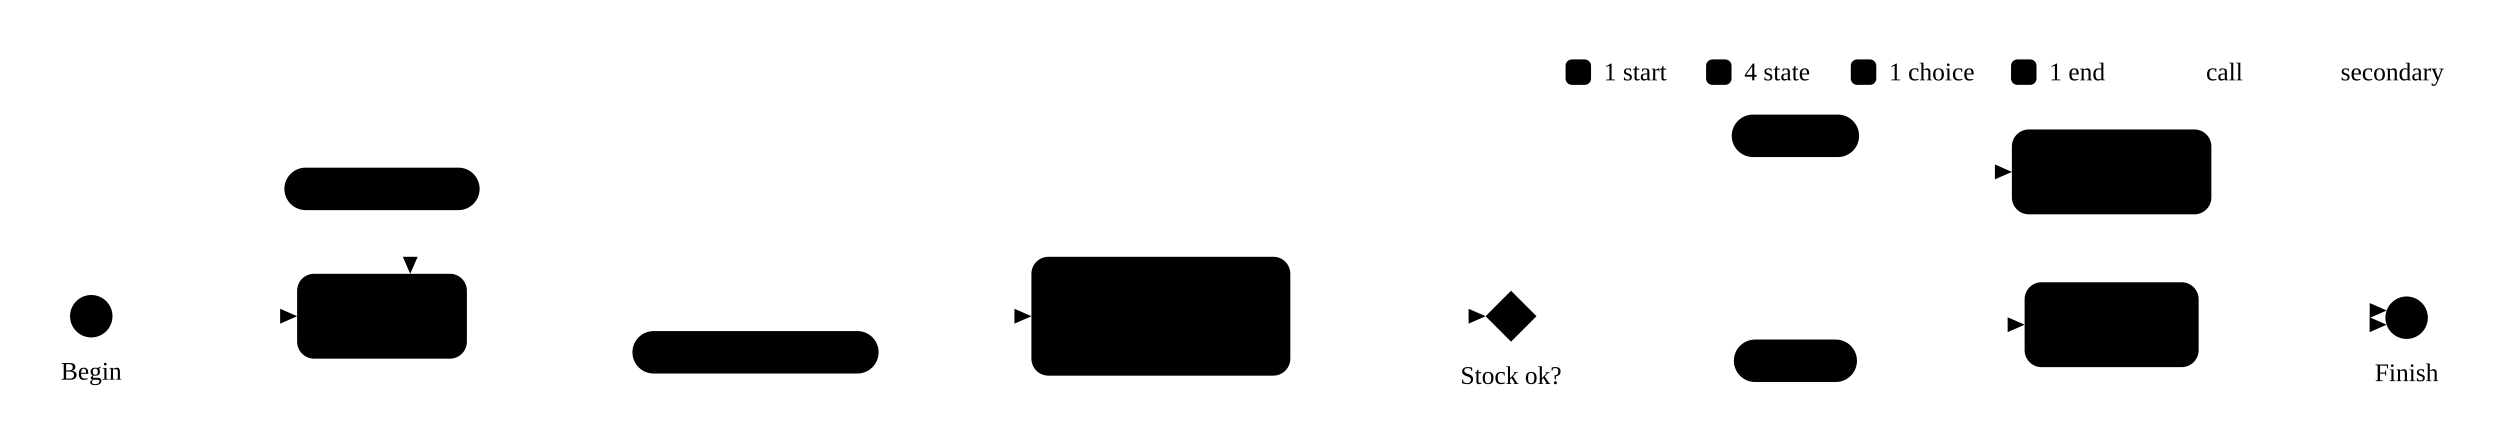
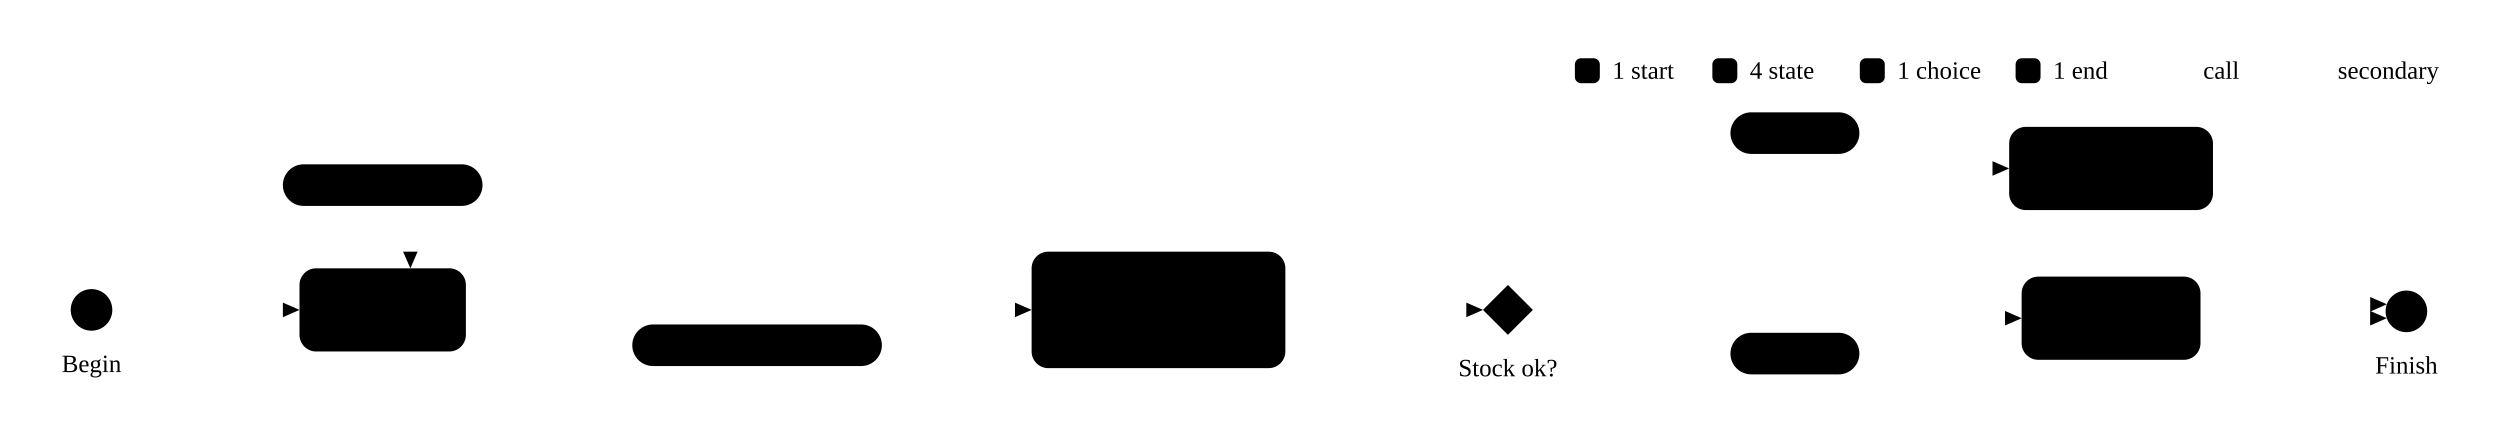
- <svg xmlns="http://www.w3.org/2000/svg" class="pa-diagram pa-type-state" viewBox="0 0 1178 210" role="graphics-document" aria-labelledby="d-title d-desc">
+ <svg xmlns="http://www.w3.org/2000/svg" class="pa-diagram pa-type-state" viewBox="0 0 1202 210" role="graphics-document" aria-labelledby="d-title d-desc">
  <defs>
    <marker id="d-arrow" viewBox="0 0 8 8" refX="8" refY="4" markerWidth="8" markerHeight="8" markerUnits="userSpaceOnUse" orient="auto-start-reverse">
      <path class="pa-arrow-fill" d="M0 0.5L8 4L0 7.5Z" />
    </marker>
    <marker id="d-arrow-open" viewBox="0 0 8 8" refX="7.4" refY="4" markerWidth="8" markerHeight="8" markerUnits="userSpaceOnUse" orient="auto-start-reverse">
      <path class="pa-arrow-open" d="M0.8 0.8L7.4 4L0.8 7.2" />
    </marker>
  </defs>
  <g class="pa-edge pa-edge-solid" data-id="edge-0" data-from="begin" data-to="placed" data-family="bare">
-     <path class="pa-wire" d="M53 149L140 149" fill="none" marker-end="url(#d-arrow)" />
+     <path class="pa-wire" d="M54 149L144 149" fill="none" marker-end="url(#d-arrow)" />
  </g>
  <g class="pa-edge pa-edge-solid" data-id="edge-1" data-from="placed" data-to="paid" data-family="decision">
-     <path class="pa-wire" d="M220 149L486 149" fill="none" marker-end="url(#d-arrow)" />
+     <path class="pa-wire" d="M224 149L496 149" fill="none" marker-end="url(#d-arrow)" />
  </g>
  <g class="pa-edge pa-edge-solid" data-id="edge-2" data-from="paid" data-to="ok" data-family="decision">
-     <path class="pa-wire" d="M608 149L700 149" fill="none" marker-end="url(#d-arrow)" />
+     <path class="pa-wire" d="M618 149L713 149" fill="none" marker-end="url(#d-arrow)" />
  </g>
  <g class="pa-edge pa-edge-solid" data-id="edge-3" data-from="ok" data-to="shipped" data-family="decision">
-     <path class="pa-wire" d="M720 153L954 153" fill="none" marker-end="url(#d-arrow)" />
+     <path class="pa-wire" d="M733 153L972 153" fill="none" marker-end="url(#d-arrow)" />
  </g>
  <g class="pa-edge pa-edge-dashed" data-id="edge-4" data-from="ok" data-to="cancelled" data-family="decision">
-     <path class="pa-wire" d="M720 145L762 145Q768 145 768 139L768 87Q768 81 774 81L948 81" fill="none" marker-end="url(#d-arrow)" />
+     <path class="pa-wire" d="M733 145L778 145Q784 145 784 139L784 87Q784 81 790 81L966 81" fill="none" marker-end="url(#d-arrow)" />
  </g>
  <g class="pa-edge pa-edge-solid" data-id="edge-5" data-from="placed" data-to="placed" data-family="decision">
-     <path class="pa-wire" d="M166.7 129L166.7 111Q166.7 105 172.7 105L187.3 105Q193.3 105 193.3 111L193.3 129" fill="none" marker-end="url(#d-arrow)" />
+     <path class="pa-wire" d="M170.7 129L170.7 111Q170.7 105 176.7 105L191.3 105Q197.3 105 197.3 111L197.3 129" fill="none" marker-end="url(#d-arrow)" />
  </g>
  <g class="pa-edge pa-edge-solid" data-id="edge-6" data-from="shipped" data-to="finish" data-family="decision">
-     <path class="pa-wire" d="M1036 153L1124.56 153" fill="none" marker-end="url(#d-arrow)" />
+     <path class="pa-wire" d="M1058 153L1147.56 153" fill="none" marker-end="url(#d-arrow)" />
  </g>
  <g class="pa-edge pa-edge-solid" data-id="edge-7" data-from="cancelled" data-to="finish" data-family="decision">
-     <path class="pa-wire" d="M1042 81L1060 81Q1066 81 1066 87L1066 140.3Q1066 146.3 1072 146.3L1124.6 146.3" fill="none" marker-end="url(#d-arrow)" />
+     <path class="pa-wire" d="M1064 81L1082 81Q1088 81 1088 87L1088 140.3Q1088 146.3 1094 146.3L1147.6 146.3" fill="none" marker-end="url(#d-arrow)" />
  </g>
  <g class="pa-node pa-kind-start pa-family-bare pa-tone-neutral" data-id="begin" tabindex="0" role="graphics-symbol" aria-label="Begin: start">
-     <path class="pa-shape pa-shape-filled-dot" d="M33 149A10 10 0 0 1 53 149A10 10 0 0 1 33 149Z" />
+     <path class="pa-shape pa-shape-filled-dot" d="M34 149A10 10 0 0 1 54 149A10 10 0 0 1 34 149Z" />
    <text class="pa-label" text-anchor="middle">
-       <tspan x="43" y="178.9">Begin</tspan>
+       <tspan x="44" y="178.9">Begin</tspan>
    </text>
  </g>
  <g class="pa-node pa-kind-state pa-family-decision pa-tone-neutral" data-id="placed" tabindex="0" role="graphics-symbol" aria-label="Placed: state">
-     <path class="pa-shape pa-shape-rounded-rect" d="M148 129L212 129A8 8 0 0 1 220 137L220 161A8 8 0 0 1 212 169L148 169A8 8 0 0 1 140 161L140 137A8 8 0 0 1 148 129Z" />
+     <path class="pa-shape pa-shape-rounded-rect" d="M152 129L216 129A8 8 0 0 1 224 137L224 161A8 8 0 0 1 216 169L152 169A8 8 0 0 1 144 161L144 137A8 8 0 0 1 152 129Z" />
    <text class="pa-label" text-anchor="middle">
-       <tspan x="180" y="153.9">Placed</tspan>
+       <tspan x="184" y="153.9">Placed</tspan>
    </text>
  </g>
  <g class="pa-node pa-kind-state pa-family-decision pa-tone-good" data-id="paid" tabindex="0" role="graphics-symbol" aria-label="Paid: state">
-     <path class="pa-shape pa-shape-rounded-rect" d="M494 121L600 121A8 8 0 0 1 608 129L608 169A8 8 0 0 1 600 177L494 177A8 8 0 0 1 486 169L486 129A8 8 0 0 1 494 121Z" />
+     <path class="pa-shape pa-shape-rounded-rect" d="M504 121L610 121A8 8 0 0 1 618 129L618 169A8 8 0 0 1 610 177L504 177A8 8 0 0 1 496 169L496 129A8 8 0 0 1 504 121Z" />
    <text class="pa-label" text-anchor="middle">
-       <tspan x="547" y="145.75">Paid</tspan>
+       <tspan x="557" y="145.75">Paid</tspan>
    </text>
    <text class="pa-note" text-anchor="middle">
-       <tspan x="547" y="162.95">stock reserved</tspan>
+       <tspan x="557" y="162.95">stock reserved</tspan>
    </text>
  </g>
  <g class="pa-node pa-kind-choice pa-family-decision pa-tone-neutral" data-id="ok" tabindex="0" role="graphics-symbol" aria-label="Stock ok?: choice">
-     <path class="pa-shape pa-shape-small-diamond" d="M712 137L724 149L712 161L700 149Z" />
+     <path class="pa-shape pa-shape-small-diamond" d="M725 137L737 149L725 161L713 149Z" />
    <text class="pa-label" text-anchor="middle">
-       <tspan x="712" y="180.9">Stock ok?</tspan>
+       <tspan x="725" y="180.9">Stock ok?</tspan>
    </text>
  </g>
  <g class="pa-node pa-kind-state pa-family-decision pa-tone-bad" data-id="cancelled" tabindex="0" role="graphics-symbol" aria-label="Cancelled: state">
-     <path class="pa-shape pa-shape-rounded-rect" d="M956 61L1034 61A8 8 0 0 1 1042 69L1042 93A8 8 0 0 1 1034 101L956 101A8 8 0 0 1 948 93L948 69A8 8 0 0 1 956 61Z" />
+     <path class="pa-shape pa-shape-rounded-rect" d="M974 61L1056 61A8 8 0 0 1 1064 69L1064 93A8 8 0 0 1 1056 101L974 101A8 8 0 0 1 966 93L966 69A8 8 0 0 1 974 61Z" />
    <text class="pa-label" text-anchor="middle">
-       <tspan x="995" y="85.9">Cancelled</tspan>
+       <tspan x="1015" y="85.9">Cancelled</tspan>
    </text>
  </g>
  <g class="pa-node pa-kind-state pa-family-decision pa-tone-neutral" data-id="shipped" tabindex="0" role="graphics-symbol" aria-label="Shipped: state">
-     <path class="pa-shape pa-shape-rounded-rect" d="M962 133L1028 133A8 8 0 0 1 1036 141L1036 165A8 8 0 0 1 1028 173L962 173A8 8 0 0 1 954 165L954 141A8 8 0 0 1 962 133Z" />
+     <path class="pa-shape pa-shape-rounded-rect" d="M980 133L1050 133A8 8 0 0 1 1058 141L1058 165A8 8 0 0 1 1050 173L980 173A8 8 0 0 1 972 165L972 141A8 8 0 0 1 980 133Z" />
    <text class="pa-label" text-anchor="middle">
-       <tspan x="995" y="157.9">Shipped</tspan>
+       <tspan x="1015" y="157.9">Shipped</tspan>
    </text>
  </g>
  <g class="pa-node pa-kind-end pa-family-bare pa-tone-neutral" data-id="finish" tabindex="0" role="graphics-symbol" aria-label="Finish: end">
-     <path class="pa-shape pa-shape-ringed-dot" d="M1124 149.7A10 10 0 0 1 1144 149.7A10 10 0 0 1 1124 149.7Z" />
-     <path class="pa-decor pa-decor-dot" d="M1129 149.7A5 5 0 0 1 1139 149.7A5 5 0 0 1 1129 149.7Z" />
+     <path class="pa-shape pa-shape-ringed-dot" d="M1147 149.7A10 10 0 0 1 1167 149.7A10 10 0 0 1 1147 149.7Z" />
+     <path class="pa-decor pa-decor-dot" d="M1152 149.7A5 5 0 0 1 1162 149.7A5 5 0 0 1 1152 149.7Z" />
    <text class="pa-label" text-anchor="middle">
-       <tspan x="1134" y="179.6">Finish</tspan>
+       <tspan x="1157" y="179.6">Finish</tspan>
    </text>
  </g>
  <g class="pa-edge-label" data-edge="edge-1">
-     <rect class="pa-edge-plate" x="298" y="156" width="116" height="20" rx="10" />
+     <rect class="pa-edge-plate" x="304" y="156" width="120" height="20" rx="10" />
    <text class="pa-edge-text" text-anchor="middle">
-       <tspan x="356" y="170.2">payment captured</tspan>
+       <tspan x="364" y="170.2">payment captured</tspan>
    </text>
  </g>
  <g class="pa-edge-label" data-edge="edge-3">
-     <rect class="pa-edge-plate" x="817" y="160" width="58" height="20" rx="10" />
+     <rect class="pa-edge-plate" x="832" y="160" width="62" height="20" rx="10" />
    <text class="pa-edge-text" text-anchor="middle">
-       <tspan x="846" y="174.2">in stock</tspan>
+       <tspan x="863" y="174.2">in stock</tspan>
    </text>
  </g>
  <g class="pa-edge-label" data-edge="edge-4">
-     <rect class="pa-edge-plate" x="816" y="54" width="60" height="20" rx="10" />
+     <rect class="pa-edge-plate" x="832" y="54" width="62" height="20" rx="10" />
    <text class="pa-edge-text" text-anchor="middle">
-       <tspan x="846" y="68.2">sold out</tspan>
+       <tspan x="863" y="68.2">sold out</tspan>
    </text>
  </g>
  <g class="pa-edge-label" data-edge="edge-5">
-     <rect class="pa-edge-plate" x="134" y="79" width="92" height="20" rx="10" />
+     <rect class="pa-edge-plate" x="136" y="79" width="96" height="20" rx="10" />
    <text class="pa-edge-text" text-anchor="middle">
-       <tspan x="180" y="93.2">retry payment</tspan>
+       <tspan x="184" y="93.2">retry payment</tspan>
    </text>
  </g>
  <g class="pa-legend" aria-hidden="true">
-     <rect class="pa-swatch pa-family-bare" x="737.7" y="28" width="12" height="12" rx="3" />
+     <rect class="pa-swatch pa-family-bare" x="757.2" y="28" width="12" height="12" rx="3" />
    <text class="pa-legend-text" text-anchor="start">
-       <tspan x="755.7" y="37.85">1 start</tspan>
+       <tspan x="775.2" y="37.85">1 start</tspan>
    </text>
-     <rect class="pa-swatch pa-family-decision" x="803.9" y="28" width="12" height="12" rx="3" />
+     <rect class="pa-swatch pa-family-decision" x="823.3" y="28" width="12" height="12" rx="3" />
    <text class="pa-legend-text" text-anchor="start">
-       <tspan x="821.9" y="37.85">4 state</tspan>
+       <tspan x="841.3" y="37.85">4 state</tspan>
    </text>
-     <rect class="pa-swatch pa-family-decision" x="872.1" y="28" width="12" height="12" rx="3" />
+     <rect class="pa-swatch pa-family-decision" x="894.2" y="28" width="12" height="12" rx="3" />
    <text class="pa-legend-text" text-anchor="start">
-       <tspan x="890.1" y="37.85">1 choice</tspan>
+       <tspan x="912.2" y="37.85">1 choice</tspan>
    </text>
-     <rect class="pa-swatch pa-family-bare" x="947.6" y="28" width="12" height="12" rx="3" />
+     <rect class="pa-swatch pa-family-bare" x="969.1" y="28" width="12" height="12" rx="3" />
    <text class="pa-legend-text" text-anchor="start">
-       <tspan x="965.6" y="37.85">1 end</tspan>
+       <tspan x="987.1" y="37.85">1 end</tspan>
    </text>
    <g class="pa-legend-sample pa-edge-solid">
-       <path class="pa-wire" d="M1009.5 34L1033.5 34" />
+       <path class="pa-wire" d="M1029.3 34L1053.3 34" />
    </g>
    <text class="pa-legend-text" text-anchor="start">
-       <tspan x="1039.5" y="37.85">call</tspan>
+       <tspan x="1059.3" y="37.85">call</tspan>
    </text>
    <g class="pa-legend-sample pa-edge-dashed">
-       <path class="pa-wire" d="M1072.9 34L1096.9 34" />
+       <path class="pa-wire" d="M1094 34L1118 34" />
    </g>
    <text class="pa-legend-text" text-anchor="start">
-       <tspan x="1102.9" y="37.85">secondary</tspan>
+       <tspan x="1124" y="37.85">secondary</tspan>
    </text>
  </g>
</svg>
